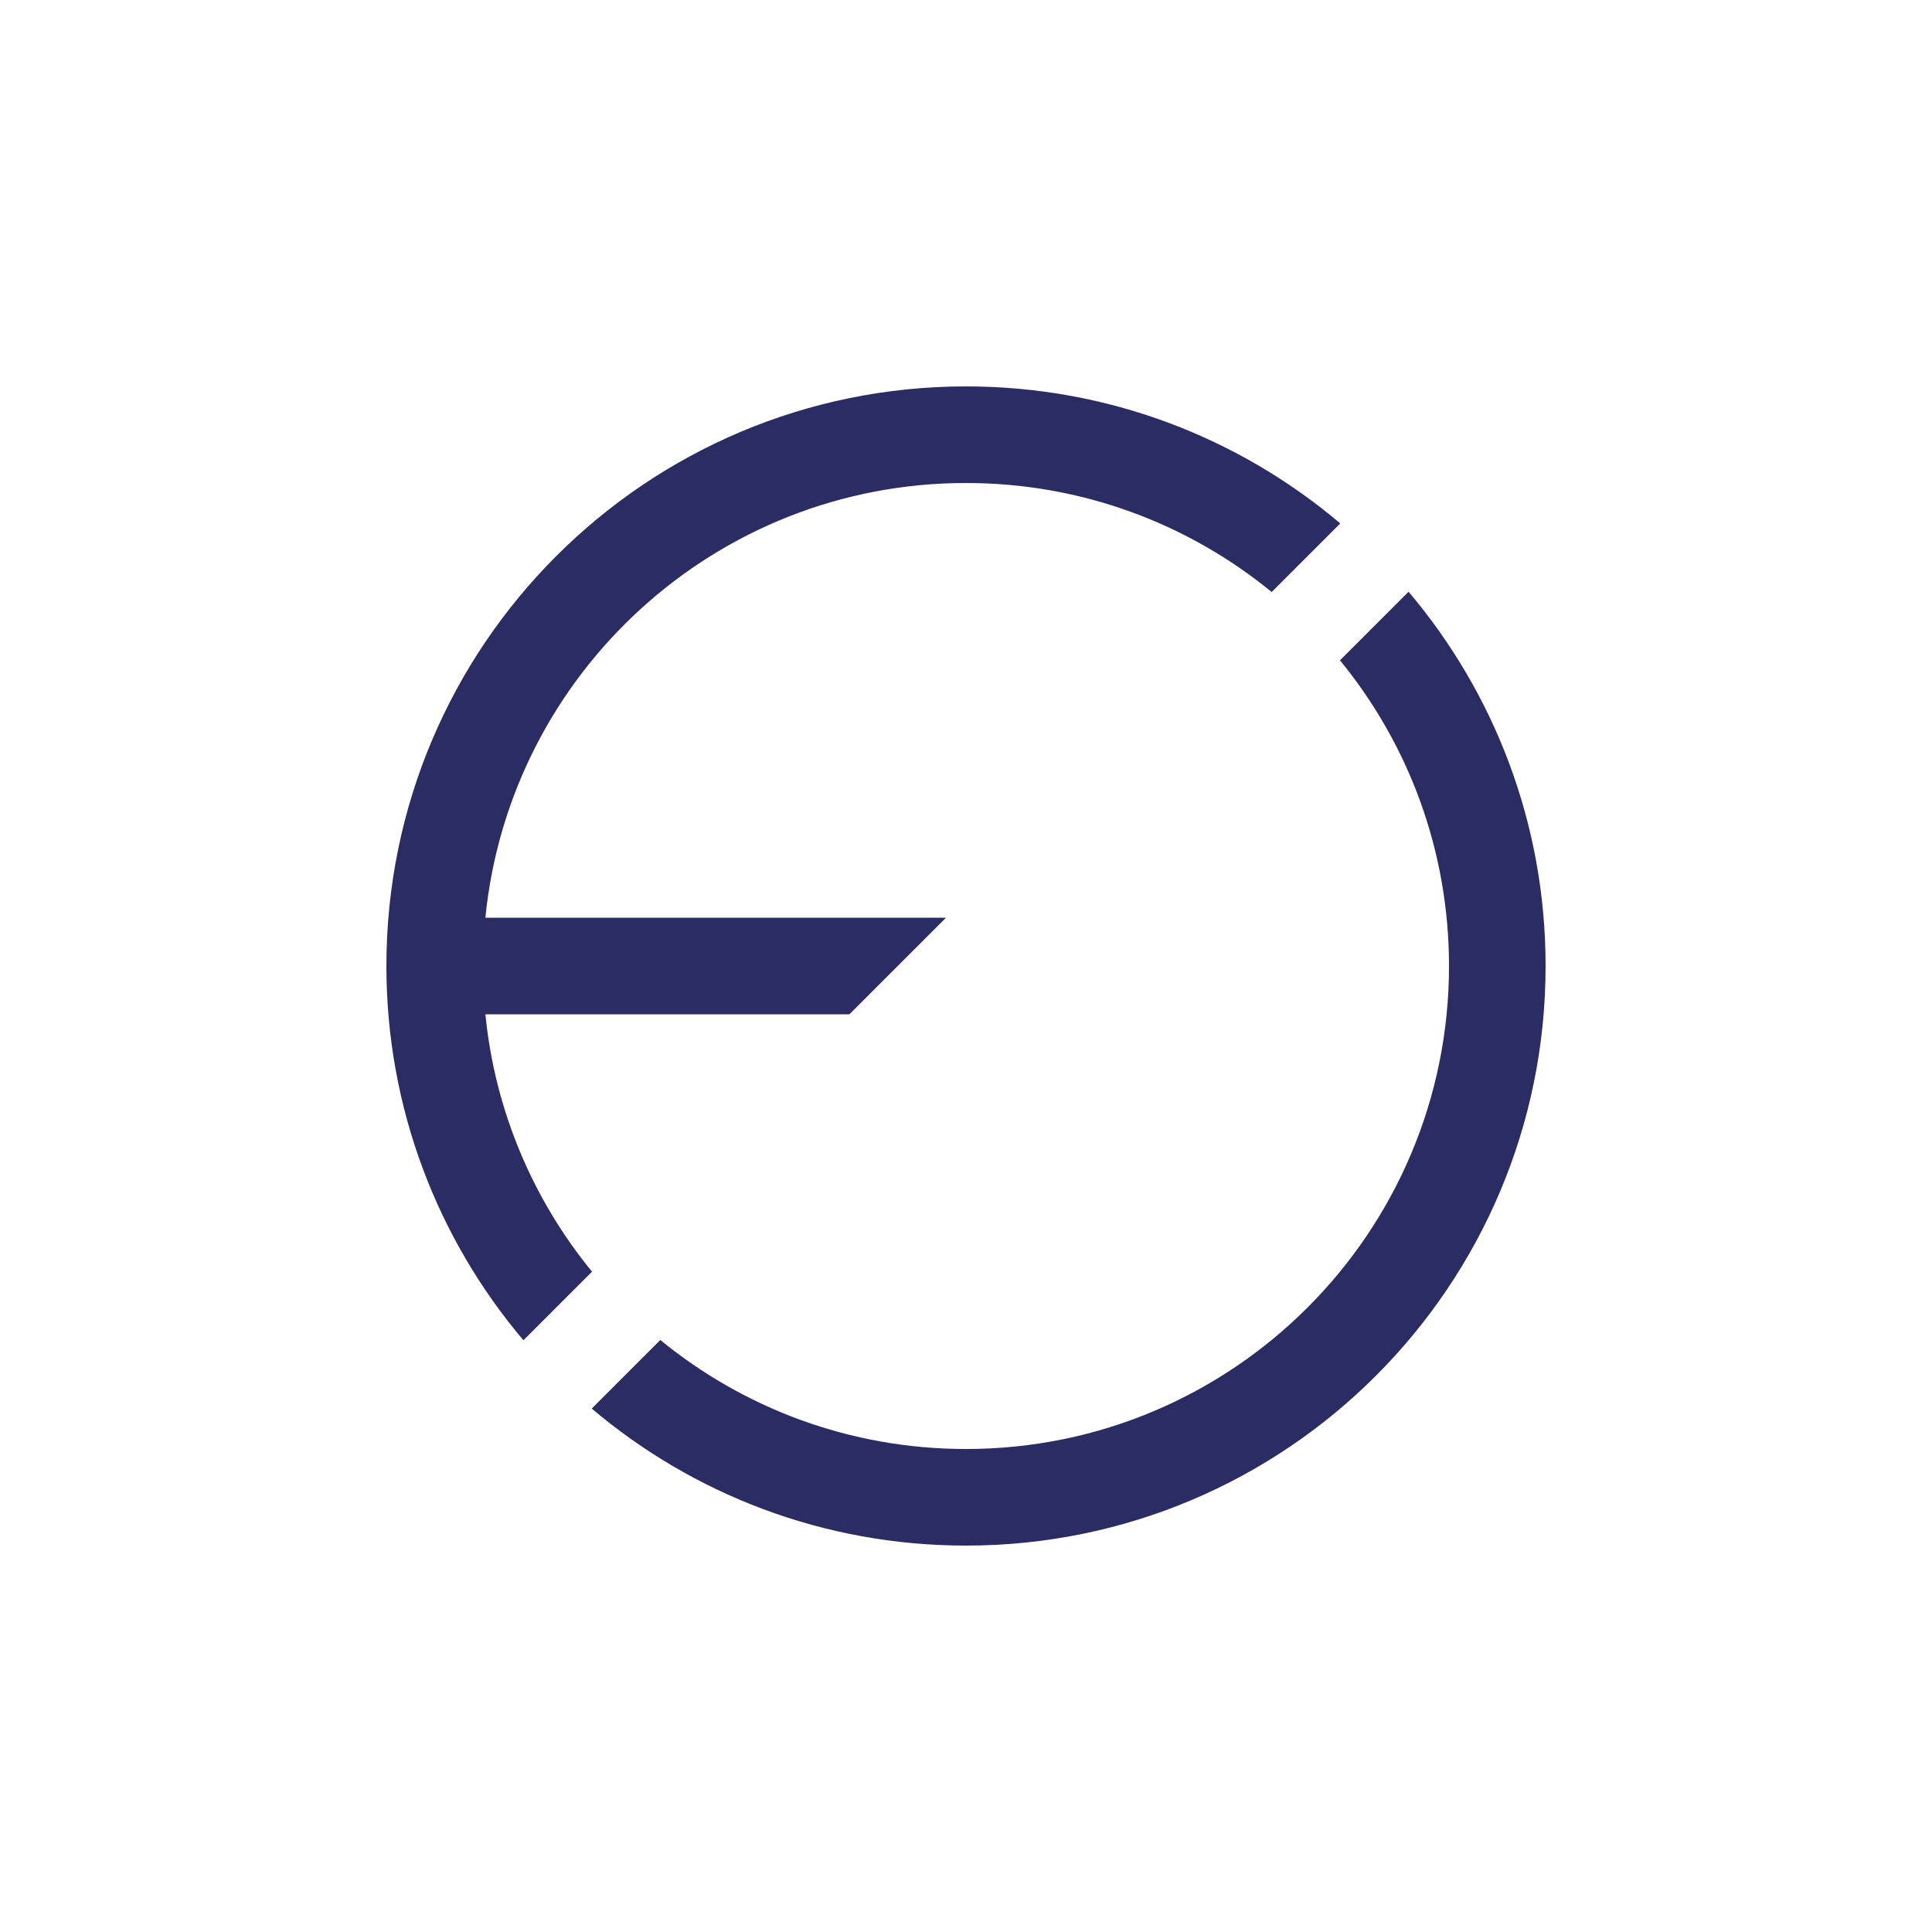
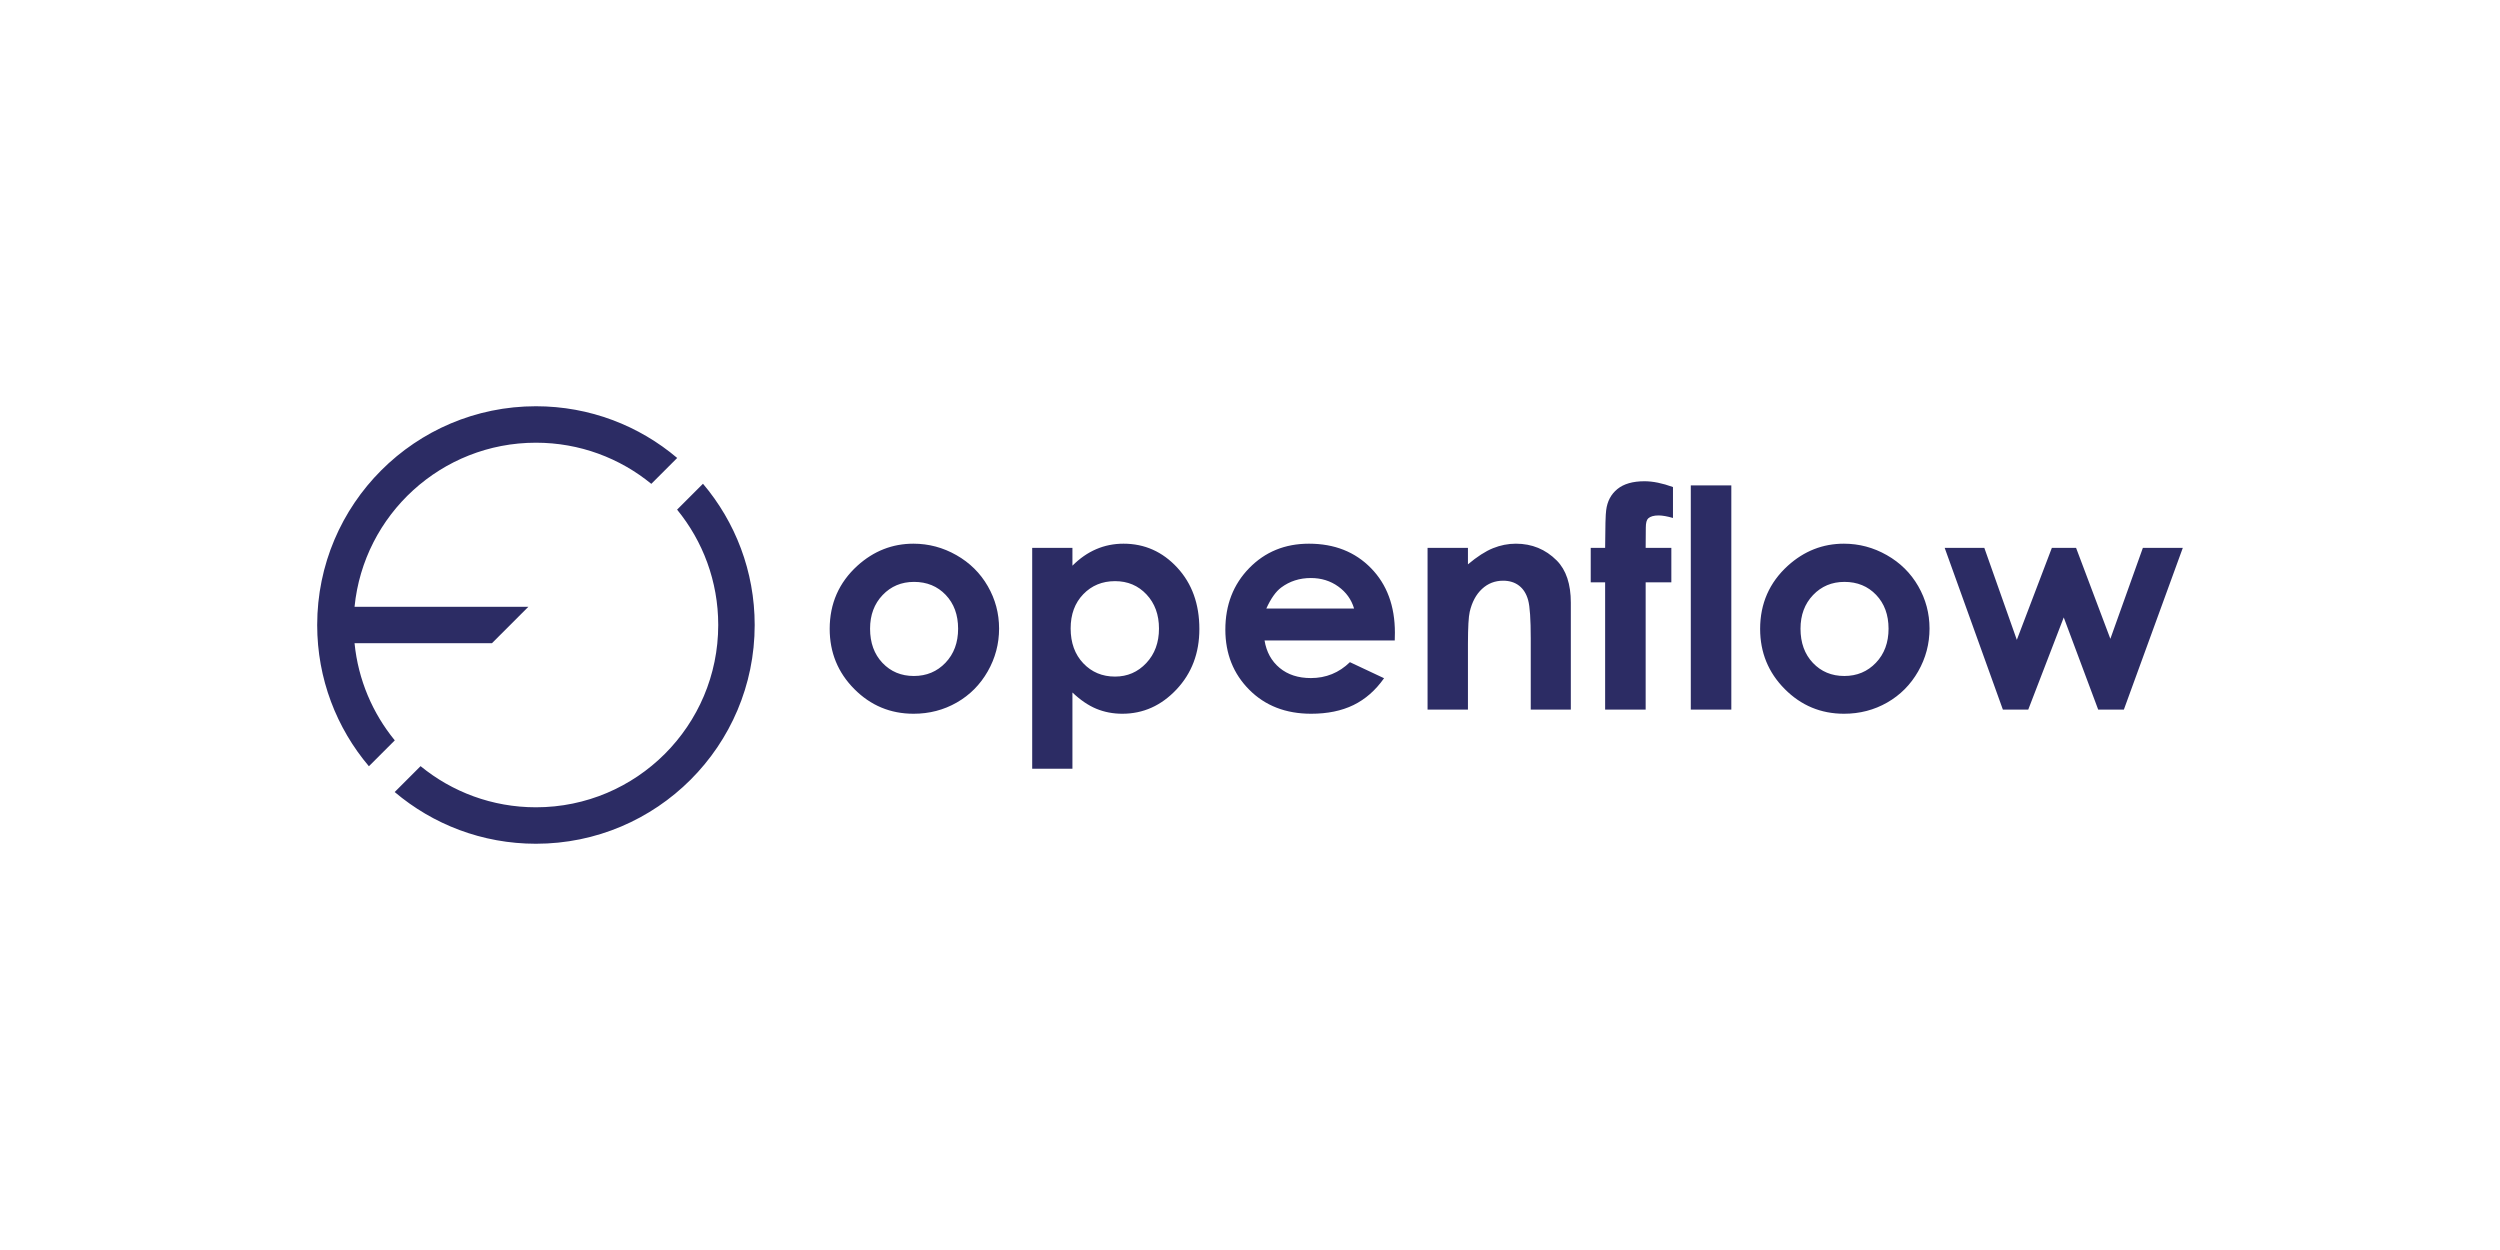
- <svg xmlns="http://www.w3.org/2000/svg" width="800px" height="800px" viewBox="0 0 800 800" version="1.1">
-   <g id="OF-W" stroke="none" stroke-width="1" fill="none" fill-rule="evenodd">
-     <path d="M640,400 C640,532.548 532.548,640 400,640 C340.926,640 286.837,618.657 245.023,583.261 L273.426,554.859 C307.903,583.073 351.975,600 400,600 C510.457,600 600,510.457 600,400 C600,351.975 583.073,307.903 554.859,273.426 L583.261,245.023 C618.657,286.837 640,340.926 640,400 Z M400,160 C459.074,160 513.163,181.343 554.977,216.739 L526.575,245.141 C492.097,216.927 448.026,200 400,200 C296.293,200 211.022,278.933 200.988,380 L391.716,380 L351.716,420 L200.988,420.001 C204.982,460.225 220.893,496.944 245.141,526.575 L216.739,554.977 C181.343,513.163 160,459.074 160,400 C160,267.452 267.452,160 400,160 Z" id="Combined-Shape" fill="#2C2C64" />
+ <svg xmlns="http://www.w3.org/2000/svg" width="1600px" height="800px" viewBox="0 0 1600 800" version="1.1">
+   <g id="OF-W-Long" stroke="none" stroke-width="1" fill="none" fill-rule="evenodd">
+     <g id="Openflow" transform="translate(203, 260)" fill="#2C2C64">
+       <path d="M280,140 C280,217.32 217.32,280 140,280 C105.54,280 73.988,267.55 49.597,246.902 L66.165,230.334 C86.277,246.792 111.985,256.667 140,256.667 C204.433,256.667 256.667,204.433 256.667,140 C256.667,111.985 246.792,86.277 230.334,66.165 L246.903,49.598 C267.55,73.989 280,105.541 280,140 Z M140,0 C174.46,0 206.012,12.45 230.403,33.098 L213.835,49.666 C193.723,33.208 168.015,23.333 140,23.333 C79.504,23.333 29.763,69.378 23.909,128.333 L135.167,128.333 L111.835,151.666 L23.909,151.667 C26.239,175.132 35.521,196.551 49.666,213.836 L33.098,230.403 C12.45,206.012 0,174.46 0,140 C0,62.68 62.68,0 140,0 Z" id="Combined-Shape" />
+       <path d="M381.686,196.798 C391.758,196.798 400.974,194.404 409.336,189.615 C417.698,184.827 424.301,178.183 429.147,169.684 C433.993,161.184 436.416,152.051 436.416,142.283 C436.416,132.579 434.009,123.541 429.195,115.169 C424.381,106.796 417.682,100.168 409.098,95.284 C400.515,90.401 391.346,87.959 381.591,87.959 C368.098,87.959 356.157,92.652 345.768,102.039 C333.923,112.822 328,126.3 328,142.474 C328,157.569 333.242,170.397 343.726,180.958 C354.209,191.518 366.863,196.798 381.686,196.798 Z M381.876,172.633 C373.767,172.633 367.069,169.842 361.779,164.261 C356.49,158.679 353.845,151.385 353.845,142.378 C353.845,133.626 356.521,126.443 361.874,120.829 C367.227,115.216 373.926,112.41 381.971,112.41 C390.206,112.41 396.968,115.184 402.257,120.734 C407.546,126.284 410.191,133.499 410.191,142.378 C410.191,151.258 407.499,158.521 402.115,164.165 C396.73,169.81 389.984,172.633 381.876,172.633 Z M483.355,232 L483.355,183.193 C488.423,188.014 493.522,191.486 498.654,193.611 C503.785,195.736 509.327,196.798 515.282,196.798 C528.648,196.798 540.208,191.613 549.964,181.243 C559.719,170.873 564.596,157.981 564.596,142.569 C564.596,126.585 559.877,113.488 550.439,103.276 C541,93.064 529.535,87.959 516.042,87.959 C509.834,87.959 504.006,89.132 498.558,91.479 C493.111,93.826 488.043,97.346 483.355,102.039 L483.355,102.039 L483.355,90.623 L457.605,90.623 L457.605,232 L483.355,232 Z M510.626,173.013 C502.454,173.013 495.676,170.175 490.292,164.498 C484.907,158.822 482.215,151.385 482.215,142.188 C482.215,133.182 484.907,125.888 490.292,120.306 C495.676,114.725 502.454,111.934 510.626,111.934 C518.734,111.934 525.449,114.772 530.77,120.449 C536.091,126.125 538.751,133.404 538.751,142.283 C538.751,151.226 536.043,158.584 530.627,164.356 C525.211,170.128 518.544,173.013 510.626,173.013 Z M636.145,196.798 C646.598,196.798 655.624,194.943 663.226,191.233 C670.827,187.522 677.352,181.798 682.8,174.06 L682.8,174.06 L660.945,163.785 C653.977,170.572 645.647,173.965 635.955,173.965 C627.847,173.965 621.18,171.792 615.954,167.448 C610.728,163.103 607.513,157.252 606.31,149.895 L606.31,149.895 L689.641,149.895 L689.736,144.947 C689.736,127.822 684.637,114.043 674.438,103.609 C664.239,93.175 651,87.959 634.72,87.959 C619.391,87.959 606.642,93.175 596.475,103.609 C586.308,114.043 581.225,127.156 581.225,142.949 C581.225,158.362 586.324,171.19 596.523,181.433 C606.721,191.677 619.929,196.798 636.145,196.798 Z M663.606,129.44 L607.45,129.44 C610.364,123.033 613.531,118.562 616.952,116.025 C622.399,111.966 628.734,109.936 635.955,109.936 C642.607,109.936 648.45,111.744 653.486,115.359 C658.522,118.974 661.896,123.668 663.606,129.44 L663.606,129.44 Z M736.485,194.134 L736.486,151.929 C736.5,141.503 736.88,134.704 737.625,131.533 C739.082,125.317 741.695,120.449 745.464,116.929 C749.234,113.408 753.747,111.648 759.005,111.648 C763.059,111.648 766.464,112.711 769.219,114.836 C771.975,116.96 773.907,120.052 775.015,124.112 C776.124,128.171 776.678,136.385 776.678,148.753 L776.678,194.134 L802.333,194.134 L802.333,125.729 C802.333,113.805 799.324,104.798 793.306,98.709 C786.148,91.542 777.438,87.959 767.176,87.959 C762.172,87.959 757.278,88.926 752.496,90.86 C747.713,92.795 742.376,96.236 736.485,101.183 L736.485,101.183 L736.485,90.623 L710.64,90.623 L710.64,194.134 L736.485,194.134 Z M850.223,194.134 L850.223,112.695 L866.661,112.695 L866.661,90.623 L850.223,90.623 L850.318,77.684 C850.318,74.703 850.824,72.736 851.838,71.785 C853.231,70.516 855.449,69.882 858.489,69.882 C860.896,69.882 863.969,70.421 867.706,71.499 L867.706,71.499 L867.706,51.71 C860.928,49.237 854.847,48 849.462,48 C841.988,48 836.207,49.665 832.121,52.995 C828.036,56.325 825.644,60.844 824.948,66.552 C824.567,69.026 824.346,77.049 824.282,90.623 L824.282,90.623 L815.066,90.623 L815.066,112.695 L824.282,112.695 L824.282,194.134 L850.223,194.134 Z M905.048,194.134 L905.048,50.664 L879.108,50.664 L879.108,194.134 L905.048,194.134 Z M977.167,196.798 C987.239,196.798 996.456,194.404 1004.818,189.615 C1013.179,184.827 1019.783,178.183 1024.629,169.684 C1029.475,161.184 1031.898,152.051 1031.898,142.283 C1031.898,132.579 1029.491,123.541 1024.677,115.169 C1019.862,106.796 1013.164,100.168 1004.58,95.284 C995.997,90.401 986.828,87.959 977.072,87.959 C963.58,87.959 951.639,92.652 941.25,102.039 C929.405,112.822 923.482,126.3 923.482,142.474 C923.482,157.569 928.724,170.397 939.207,180.958 C949.691,191.518 962.345,196.798 977.167,196.798 Z M977.357,172.633 C969.249,172.633 962.55,169.842 957.261,164.261 C951.972,158.679 949.327,151.385 949.327,142.378 C949.327,133.626 952.003,126.443 957.356,120.829 C962.709,115.216 969.408,112.41 977.452,112.41 C985.687,112.41 992.45,115.184 997.739,120.734 C1003.028,126.284 1005.673,133.499 1005.673,142.378 C1005.673,151.258 1002.981,158.521 997.596,164.165 C992.212,169.81 985.466,172.633 977.357,172.633 Z M1095.086,194.134 L1117.795,135.148 L1139.839,194.134 L1156.278,194.134 L1194,90.623 L1168.44,90.623 L1147.631,148.848 L1125.682,90.623 L1110.194,90.623 L1087.769,149.514 L1066.96,90.623 L1041.59,90.623 L1078.837,194.134 L1095.086,194.134 Z" id="openflow" fill-rule="nonzero" />
+     </g>
  </g>
</svg>
